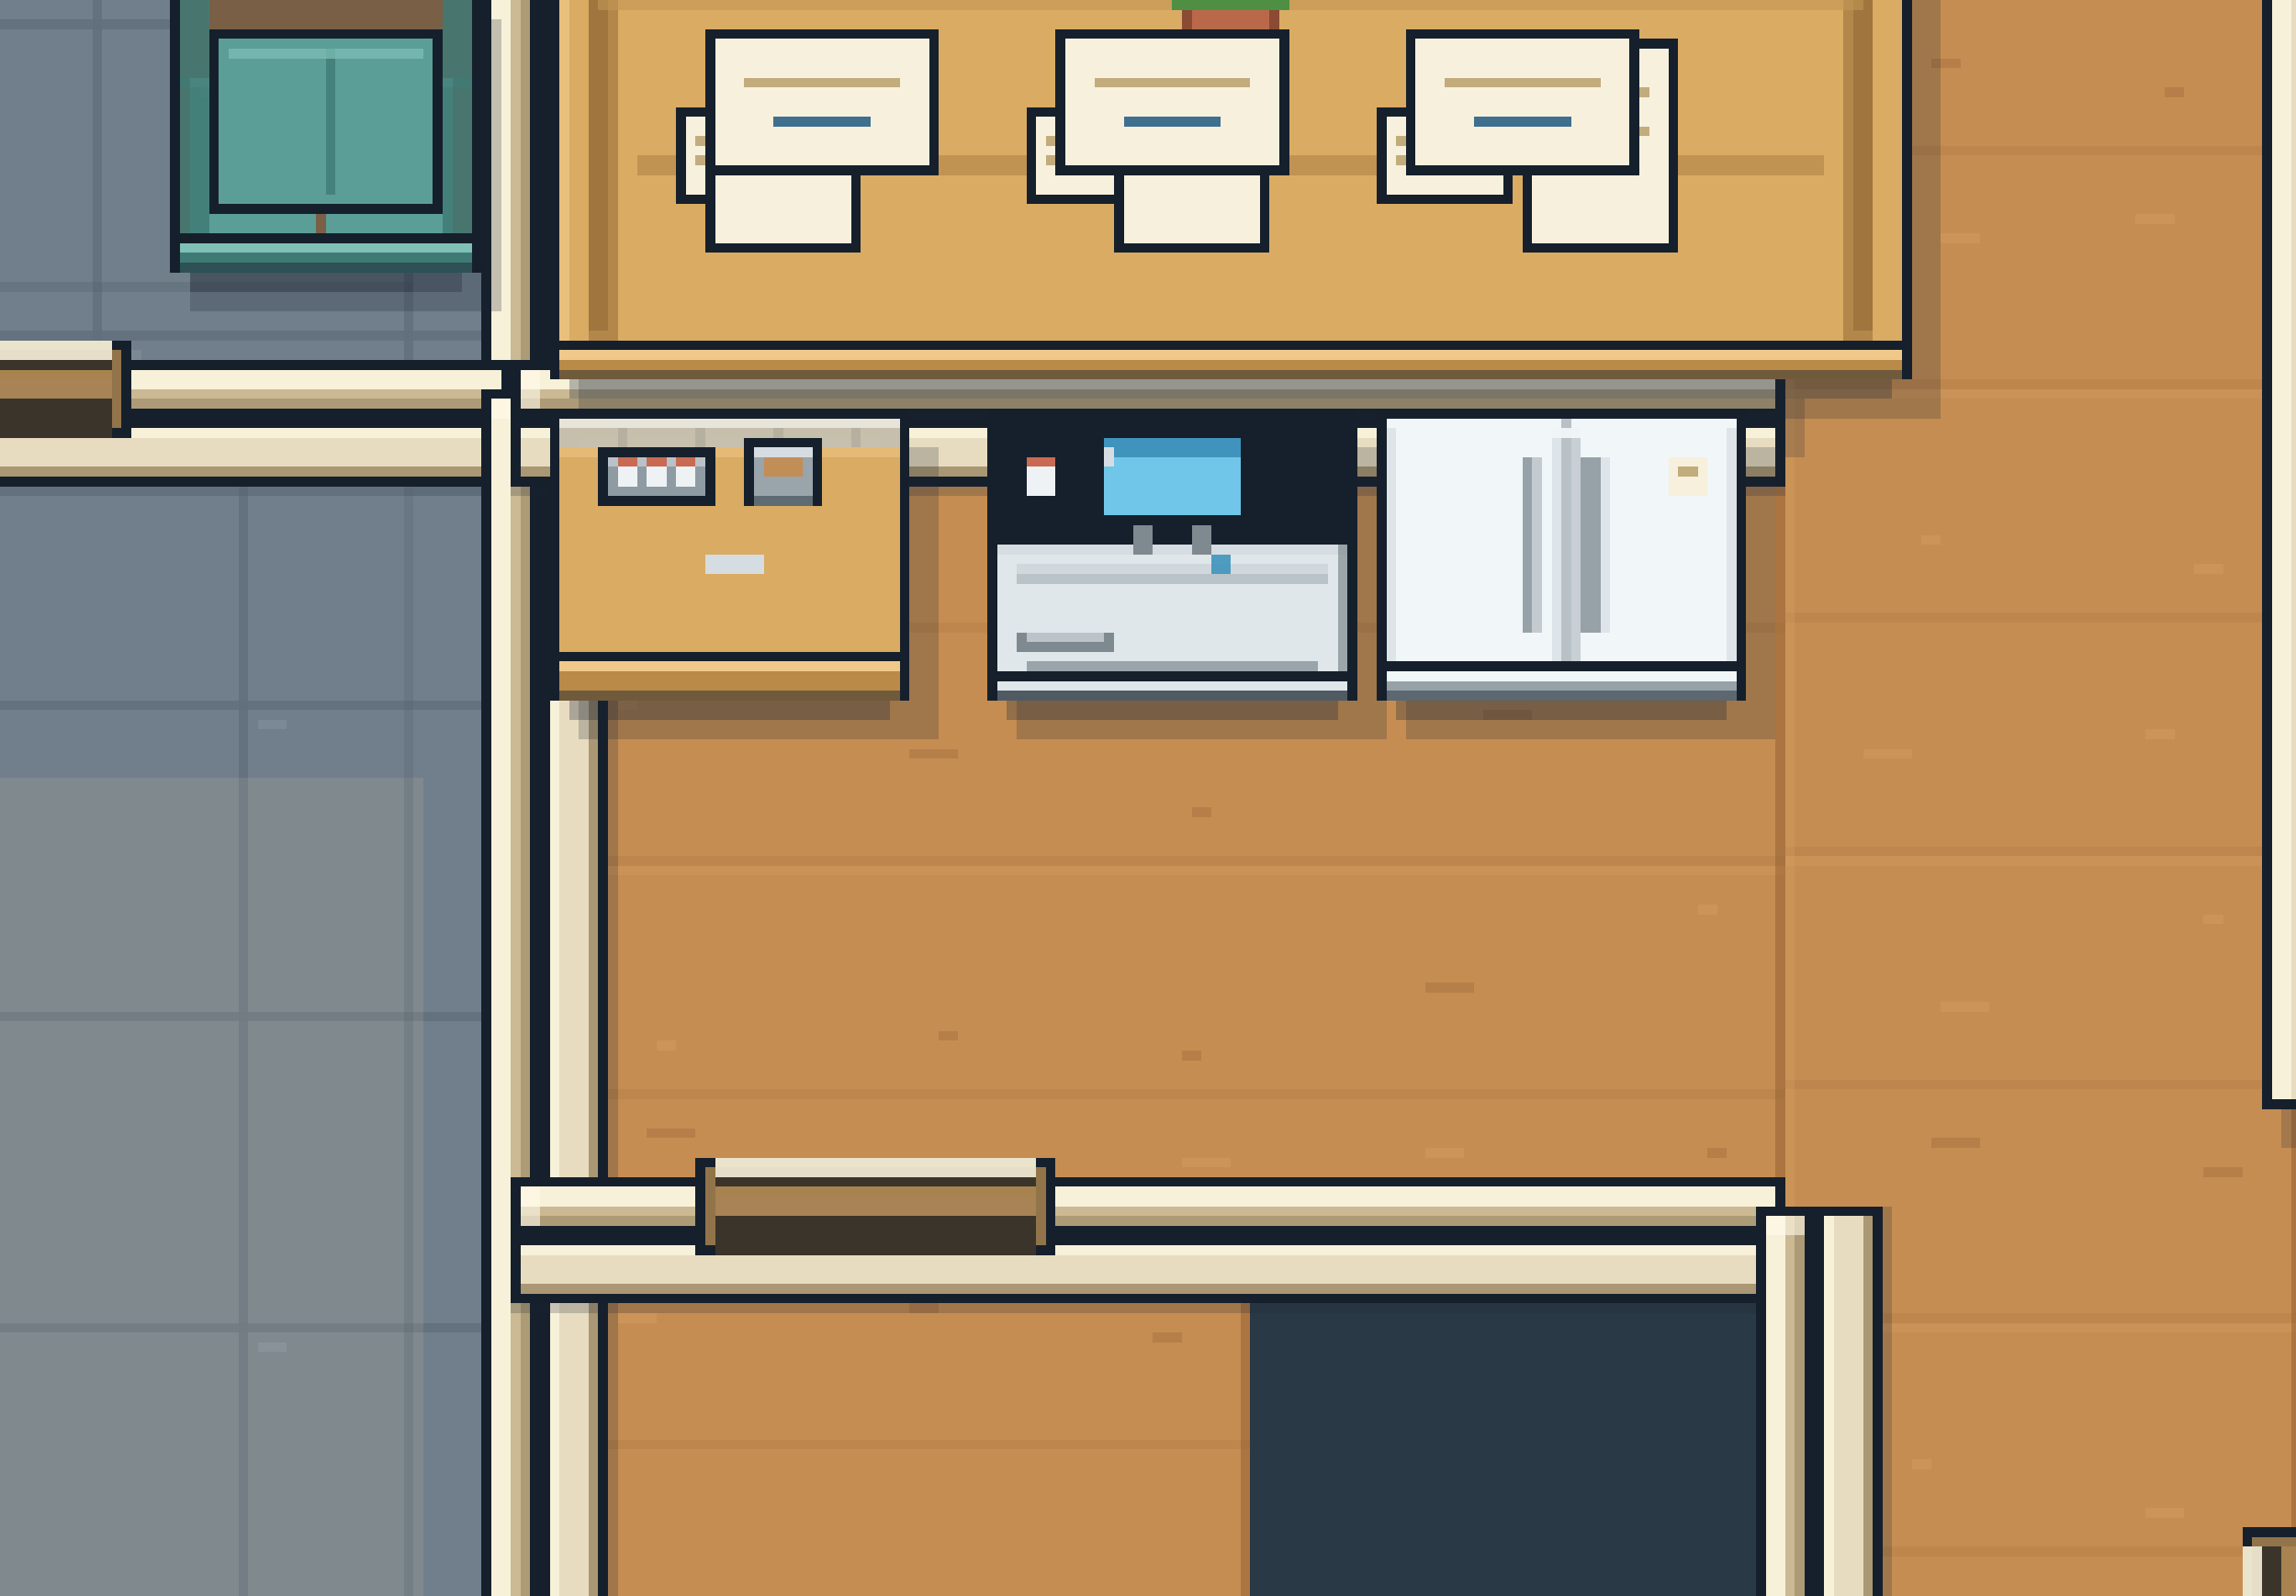
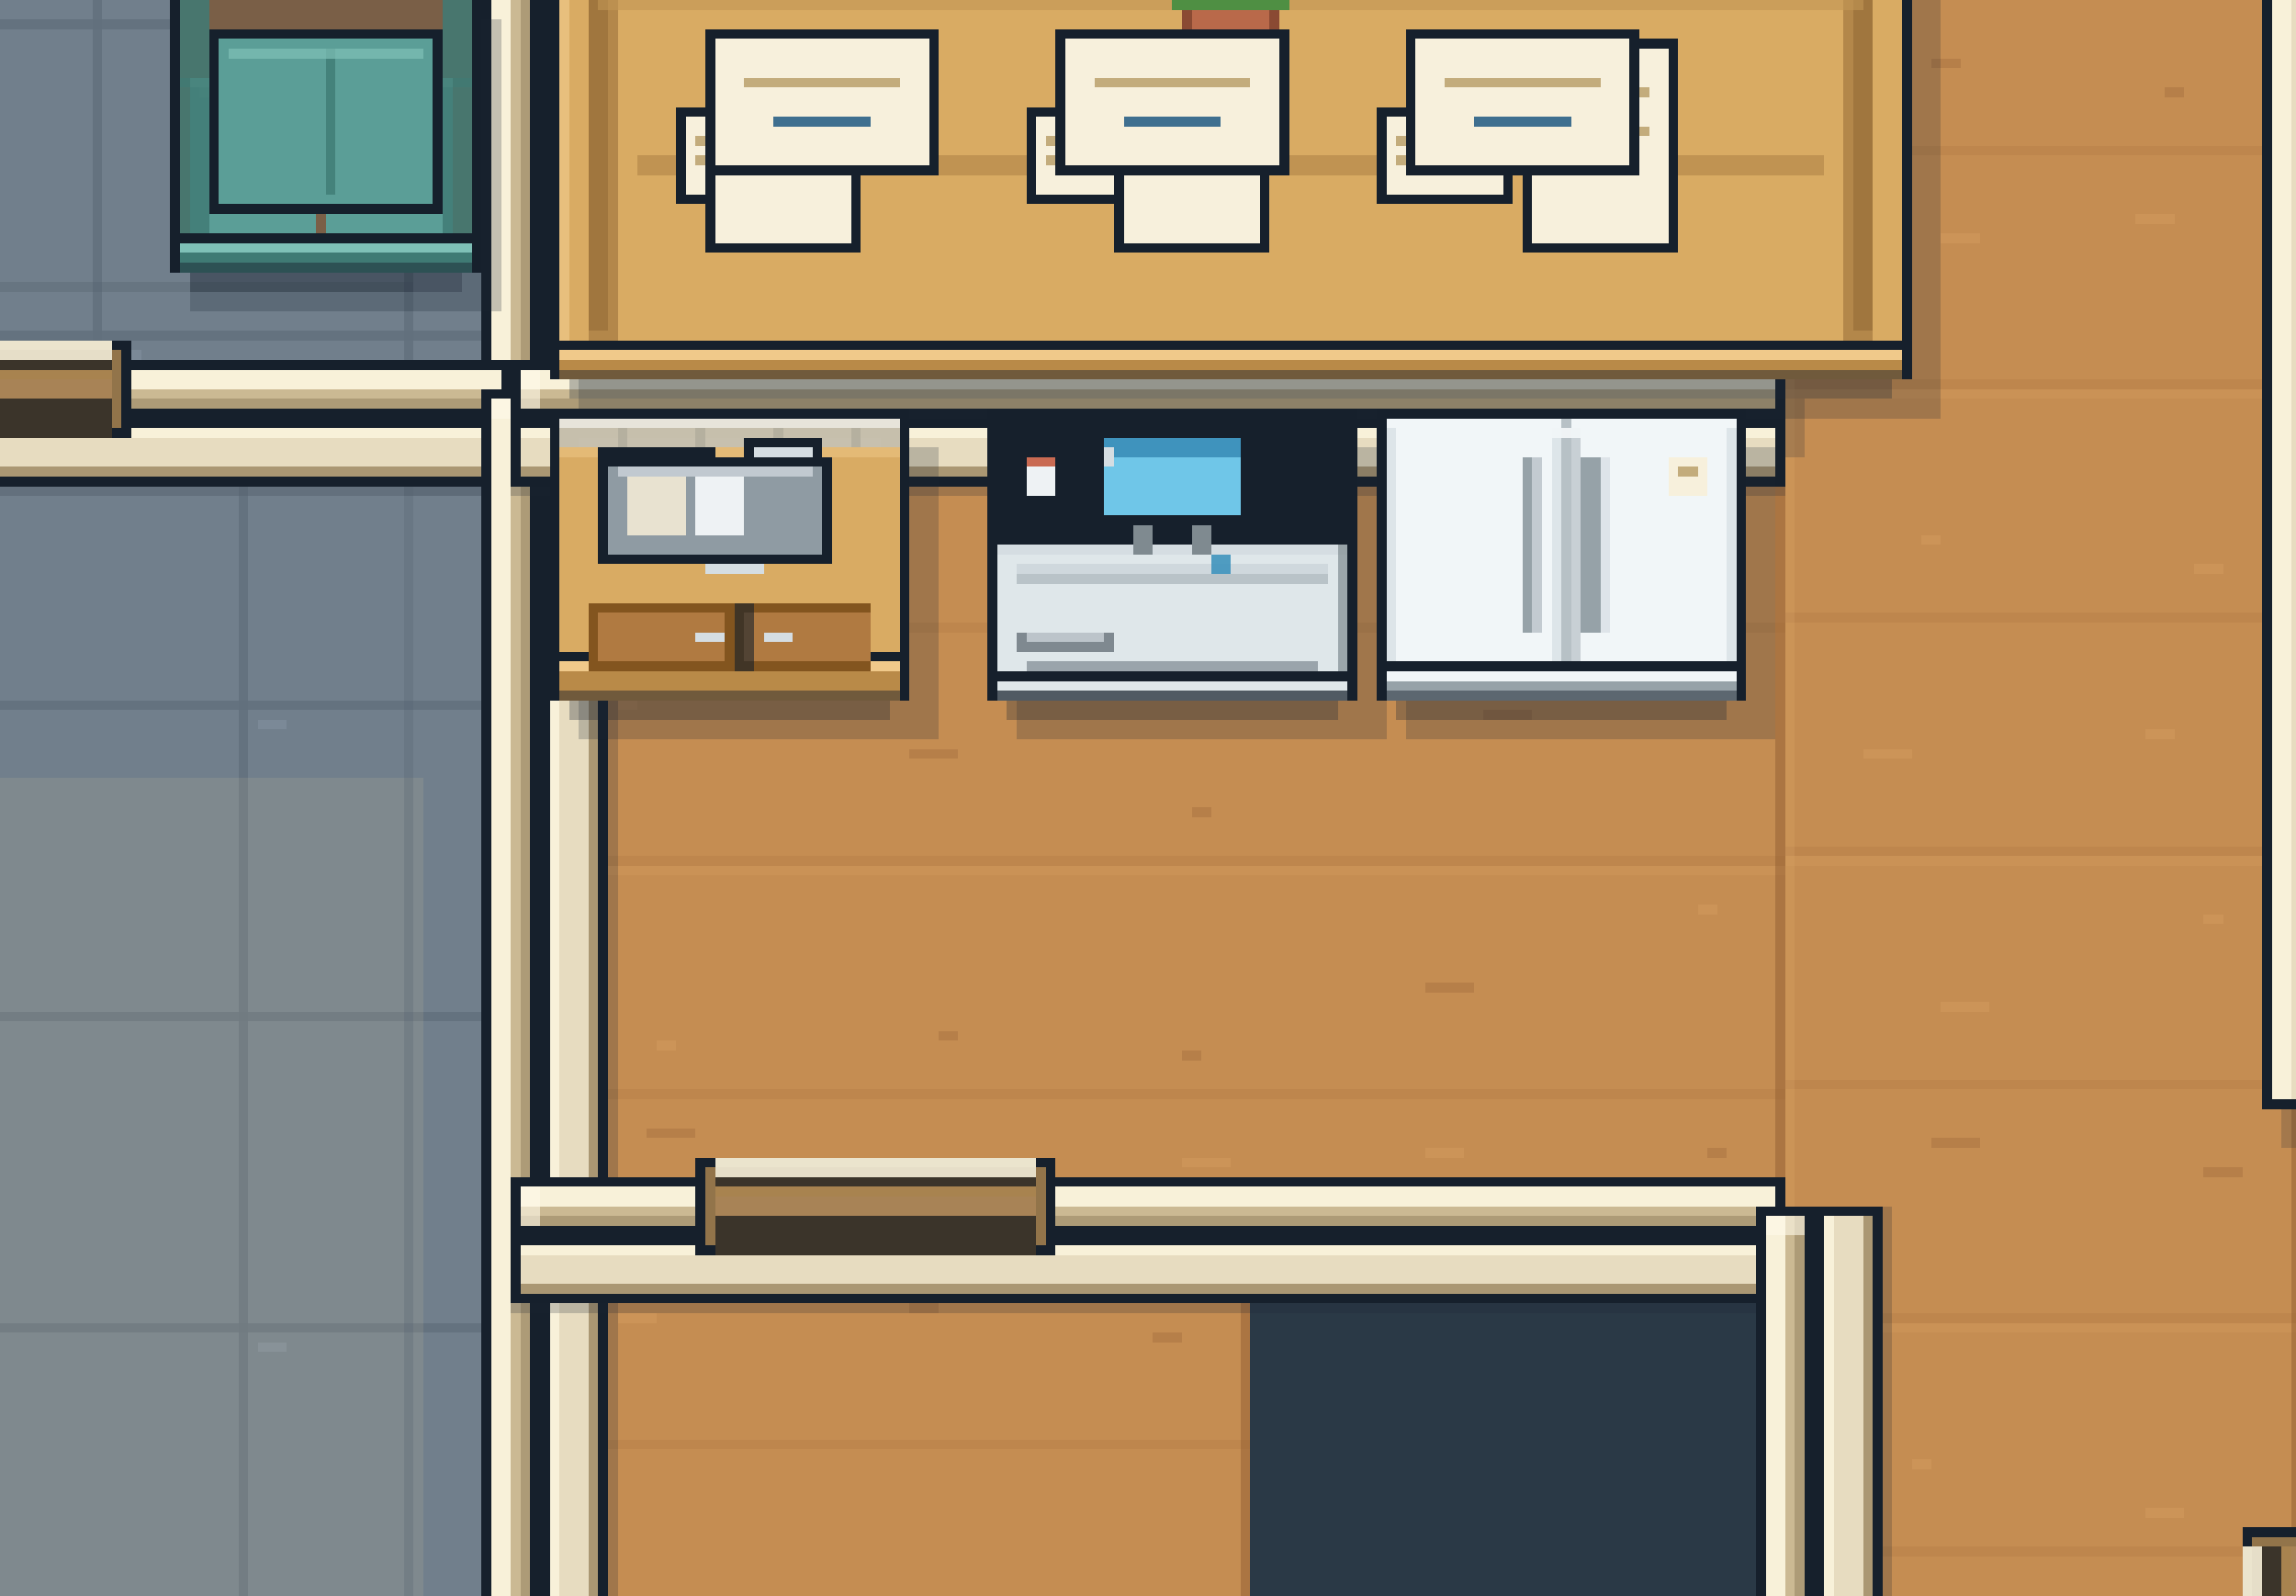
<svg xmlns="http://www.w3.org/2000/svg" width="472" height="328" viewBox="0 0 472 328" shape-rendering="crispEdges" font-family="ui-monospace, SFMono-Regular, Menlo, Consolas, monospace">
  <rect x="-923" y="-702" width="3840" height="1920" fill="#2a3946" />
  <rect x="-655" y="80" width="760" height="1098" fill="#717f8c" />
  <rect x="49" y="80" width="2" height="1098" fill="#61707c" opacity="0.85" />
  <rect x="-655" y="144" width="760" height="2" fill="#61707c" opacity="0.85" />
  <rect x="-655" y="208" width="760" height="2" fill="#61707c" opacity="0.85" />
  <rect x="-655" y="272" width="760" height="2" fill="#61707c" opacity="0.85" />
  <rect x="53" y="148" width="6" height="2" fill="#8694a1" opacity="0.5" />
  <rect x="53" y="276" width="6" height="2" fill="#8694a1" opacity="0.5" />
  <rect x="-655" y="80" width="760" height="2" fill="#8694a1" opacity="0.4" />
  <rect x="103" y="80" width="2" height="1098" fill="#54626e" opacity="0.5" />
  <rect x="-637" y="160" width="724" height="176" fill="#ffdca0" opacity="0.1" />
  <rect x="-635" y="100" width="720" height="2" fill="#8694a1" opacity="0.3" />
  <rect x="83" y="100" width="2" height="1058" fill="#54626e" opacity="0.28" />
  <rect x="-237" y="-252" width="342" height="332" fill="#717f8c" />
  <rect x="19" y="-252" width="2" height="332" fill="#61707c" opacity="0.85" />
  <rect x="83" y="-252" width="2" height="332" fill="#61707c" opacity="0.85" />
  <rect x="-237" y="4" width="342" height="2" fill="#61707c" opacity="0.85" />
  <rect x="-237" y="68" width="342" height="2" fill="#61707c" opacity="0.85" />
  <rect x="23" y="72" width="6" height="2" fill="#8694a1" opacity="0.5" />
  <rect x="87" y="8" width="6" height="2" fill="#8694a1" opacity="0.5" />
  <rect x="-237" y="78" width="342" height="2" fill="#54626e" opacity="0.5" />
  <rect x="103" y="-252" width="2" height="332" fill="#54626e" opacity="0.5" />
  <rect x="-217" y="58" width="302" height="2" fill="#54626e" opacity="0.35" />
  <rect x="83" y="-232" width="2" height="292" fill="#54626e" opacity="0.28" />
  <rect x="367" y="-114" width="106" height="580" fill="#c58d52" />
  <rect x="397" y="12" width="6" height="2" fill="#925d32" opacity="0.3" />
  <rect x="445" y="18" width="4" height="2" fill="#925d32" opacity="0.3" />
  <rect x="367" y="30" width="106" height="2" fill="#aa713d" opacity="0.26" />
  <rect x="399" y="48" width="8" height="2" fill="#dda666" opacity="0.3" />
  <rect x="439" y="44" width="8" height="2" fill="#dda666" opacity="0.3" />
  <rect x="367" y="78" width="106" height="2" fill="#aa713d" opacity="0.26" />
  <rect x="367" y="80" width="106" height="2" fill="#dda666" opacity="0.2" />
  <rect x="395" y="110" width="4" height="2" fill="#dda666" opacity="0.3" />
  <rect x="451" y="116" width="6" height="2" fill="#dda666" opacity="0.3" />
  <rect x="367" y="126" width="106" height="2" fill="#aa713d" opacity="0.26" />
  <rect x="383" y="154" width="10" height="2" fill="#dda666" opacity="0.3" />
  <rect x="441" y="150" width="6" height="2" fill="#dda666" opacity="0.3" />
  <rect x="367" y="174" width="106" height="2" fill="#aa713d" opacity="0.26" />
  <rect x="367" y="176" width="106" height="2" fill="#dda666" opacity="0.2" />
  <rect x="399" y="206" width="10" height="2" fill="#dda666" opacity="0.3" />
  <rect x="453" y="188" width="4" height="2" fill="#dda666" opacity="0.3" />
  <rect x="367" y="222" width="106" height="2" fill="#aa713d" opacity="0.26" />
  <rect x="397" y="234" width="10" height="2" fill="#925d32" opacity="0.3" />
  <rect x="453" y="240" width="8" height="2" fill="#925d32" opacity="0.3" />
  <rect x="367" y="270" width="106" height="2" fill="#aa713d" opacity="0.26" />
  <rect x="367" y="272" width="106" height="2" fill="#dda666" opacity="0.2" />
  <rect x="393" y="300" width="4" height="2" fill="#dda666" opacity="0.3" />
  <rect x="441" y="310" width="8" height="2" fill="#dda666" opacity="0.3" />
  <rect x="367" y="318" width="106" height="2" fill="#aa713d" opacity="0.26" />
  <rect x="367" y="-114" width="2" height="580" fill="#dda666" opacity="0.25" />
  <rect x="471" y="-114" width="2" height="580" fill="#925d32" opacity="0.5" />
  <rect x="105" y="-114" width="262" height="194" fill="#c58d52" />
  <rect x="127" y="16" width="8" height="2" fill="#925d32" opacity="0.3" />
  <rect x="189" y="8" width="10" height="2" fill="#dda666" opacity="0.3" />
  <rect x="105" y="30" width="262" height="2" fill="#aa713d" opacity="0.26" />
  <rect x="129" y="52" width="10" height="2" fill="#dda666" opacity="0.3" />
  <rect x="189" y="58" width="6" height="2" fill="#925d32" opacity="0.3" />
  <rect x="235" y="42" width="10" height="2" fill="#925d32" opacity="0.3" />
  <rect x="293" y="44" width="8" height="2" fill="#925d32" opacity="0.3" />
  <rect x="359" y="38" width="4" height="2" fill="#dda666" opacity="0.3" />
  <rect x="105" y="-114" width="2" height="194" fill="#dda666" opacity="0.25" />
  <rect x="105" y="78" width="262" height="2" fill="#925d32" opacity="0.5" />
  <rect x="365" y="-114" width="2" height="194" fill="#925d32" opacity="0.5" />
  <rect x="105" y="80" width="262" height="168" fill="#c58d52" />
  <rect x="105" y="80" width="262" height="2" fill="#aa713d" opacity="0.26" />
  <rect x="105" y="82" width="262" height="2" fill="#dda666" opacity="0.2" />
  <rect x="125" y="116" width="4" height="2" fill="#dda666" opacity="0.3" />
  <rect x="183" y="100" width="4" height="2" fill="#925d32" opacity="0.3" />
  <rect x="241" y="102" width="4" height="2" fill="#925d32" opacity="0.3" />
  <rect x="305" y="118" width="6" height="2" fill="#925d32" opacity="0.3" />
  <rect x="347" y="98" width="6" height="2" fill="#dda666" opacity="0.3" />
  <rect x="105" y="128" width="262" height="2" fill="#aa713d" opacity="0.26" />
  <rect x="127" y="144" width="4" height="2" fill="#dda666" opacity="0.3" />
  <rect x="187" y="154" width="10" height="2" fill="#925d32" opacity="0.3" />
  <rect x="245" y="166" width="4" height="2" fill="#925d32" opacity="0.3" />
  <rect x="305" y="146" width="10" height="2" fill="#925d32" opacity="0.3" />
  <rect x="347" y="142" width="4" height="2" fill="#dda666" opacity="0.3" />
  <rect x="105" y="176" width="262" height="2" fill="#aa713d" opacity="0.26" />
  <rect x="105" y="178" width="262" height="2" fill="#dda666" opacity="0.2" />
  <rect x="135" y="214" width="4" height="2" fill="#dda666" opacity="0.3" />
  <rect x="193" y="212" width="4" height="2" fill="#925d32" opacity="0.3" />
  <rect x="243" y="216" width="4" height="2" fill="#925d32" opacity="0.3" />
  <rect x="293" y="202" width="10" height="2" fill="#925d32" opacity="0.3" />
  <rect x="349" y="186" width="4" height="2" fill="#dda666" opacity="0.3" />
  <rect x="105" y="224" width="262" height="2" fill="#aa713d" opacity="0.26" />
  <rect x="133" y="232" width="10" height="2" fill="#925d32" opacity="0.3" />
  <rect x="193" y="238" width="10" height="2" fill="#dda666" opacity="0.3" />
  <rect x="243" y="238" width="10" height="2" fill="#dda666" opacity="0.3" />
  <rect x="293" y="236" width="8" height="2" fill="#dda666" opacity="0.3" />
  <rect x="351" y="236" width="4" height="2" fill="#925d32" opacity="0.3" />
  <rect x="105" y="80" width="262" height="2" fill="#dda666" opacity="0.4" />
  <rect x="105" y="80" width="2" height="168" fill="#dda666" opacity="0.25" />
  <rect x="105" y="246" width="262" height="2" fill="#925d32" opacity="0.5" />
  <rect x="365" y="80" width="2" height="168" fill="#925d32" opacity="0.5" />
  <rect x="105" y="248" width="152" height="280" fill="#c58d52" />
  <rect x="105" y="248" width="152" height="2" fill="#aa713d" opacity="0.26" />
  <rect x="105" y="250" width="152" height="2" fill="#dda666" opacity="0.2" />
  <rect x="127" y="270" width="8" height="2" fill="#dda666" opacity="0.3" />
  <rect x="187" y="268" width="6" height="2" fill="#925d32" opacity="0.3" />
  <rect x="237" y="274" width="6" height="2" fill="#925d32" opacity="0.3" />
  <rect x="105" y="296" width="152" height="2" fill="#aa713d" opacity="0.26" />
  <rect x="105" y="248" width="152" height="2" fill="#dda666" opacity="0.4" />
  <rect x="105" y="248" width="2" height="280" fill="#dda666" opacity="0.25" />
  <rect x="255" y="248" width="2" height="280" fill="#925d32" opacity="0.5" />
  <rect x="103" y="-244" width="12" height="332" fill="#1b2531" opacity="0.2" />
  <rect x="99" y="-252" width="12" height="332" fill="#16202c" />
  <rect x="101" y="-250" width="8" height="328" fill="#e7dcc0" />
  <rect x="101" y="-250" width="4" height="328" fill="#f8f1d9" />
  <rect x="107" y="-250" width="2" height="328" fill="#a38f6a" opacity="0.85" />
  <rect x="105" y="-250" width="2" height="328" fill="#b59c6e" opacity="0.55" />
  <rect x="111" y="-252" width="14" height="332" fill="#16202c" />
  <rect x="113" y="-250" width="10" height="328" fill="#e7dcc0" />
  <rect x="113" y="-250" width="2" height="328" fill="#f8f1d9" />
  <rect x="121" y="-250" width="2" height="328" fill="#a38f6a" opacity="0.9" />
  <rect x="125" y="-252" width="2" height="332" fill="#1b2531" opacity="0.22" />
  <rect x="-233" y="82" width="342" height="12" fill="#1b2531" opacity="0.2" />
  <rect x="-237" y="74" width="342" height="12" fill="#16202c" />
  <rect x="-235" y="76" width="338" height="8" fill="#e7dcc0" />
  <rect x="-235" y="76" width="338" height="4" fill="#f8f1d9" />
  <rect x="-235" y="82" width="338" height="2" fill="#a38f6a" opacity="0.85" />
  <rect x="-235" y="80" width="338" height="2" fill="#b59c6e" opacity="0.55" />
  <rect x="-237" y="86" width="342" height="14" fill="#16202c" />
  <rect x="-235" y="88" width="338" height="10" fill="#e7dcc0" />
  <rect x="-235" y="88" width="338" height="2" fill="#f8f1d9" />
  <rect x="-235" y="96" width="338" height="2" fill="#a38f6a" opacity="0.9" />
  <rect x="-237" y="100" width="342" height="2" fill="#1b2531" opacity="0.22" />
  <rect x="103" y="88" width="12" height="1098" fill="#1b2531" opacity="0.2" />
  <rect x="99" y="80" width="12" height="1098" fill="#16202c" />
  <rect x="101" y="82" width="8" height="1094" fill="#e7dcc0" />
  <rect x="101" y="82" width="4" height="1094" fill="#f8f1d9" />
  <rect x="107" y="82" width="2" height="1094" fill="#a38f6a" opacity="0.85" />
  <rect x="105" y="82" width="2" height="1094" fill="#b59c6e" opacity="0.55" />
  <rect x="101" y="82" width="8" height="4" fill="#fffaea" opacity="0.6" />
  <rect x="111" y="80" width="14" height="1098" fill="#16202c" />
  <rect x="113" y="82" width="10" height="1094" fill="#e7dcc0" />
  <rect x="113" y="82" width="2" height="1094" fill="#f8f1d9" />
  <rect x="121" y="82" width="2" height="1094" fill="#a38f6a" opacity="0.9" />
  <rect x="125" y="80" width="2" height="1098" fill="#1b2531" opacity="0.22" />
  <rect x="109" y="82" width="262" height="12" fill="#1b2531" opacity="0.2" />
  <rect x="105" y="74" width="262" height="12" fill="#16202c" />
  <rect x="107" y="76" width="258" height="8" fill="#e7dcc0" />
  <rect x="107" y="76" width="258" height="4" fill="#f8f1d9" />
  <rect x="107" y="82" width="258" height="2" fill="#a38f6a" opacity="0.85" />
  <rect x="107" y="80" width="258" height="2" fill="#b59c6e" opacity="0.55" />
  <rect x="107" y="76" width="4" height="8" fill="#fffaea" opacity="0.6" />
  <rect x="105" y="86" width="262" height="14" fill="#16202c" />
  <rect x="107" y="88" width="258" height="10" fill="#e7dcc0" />
  <rect x="107" y="88" width="258" height="2" fill="#f8f1d9" />
  <rect x="107" y="96" width="258" height="2" fill="#a38f6a" opacity="0.9" />
  <rect x="105" y="100" width="262" height="2" fill="#1b2531" opacity="0.22" />
  <rect x="109" y="250" width="262" height="12" fill="#1b2531" opacity="0.2" />
  <rect x="105" y="242" width="262" height="12" fill="#16202c" />
  <rect x="107" y="244" width="258" height="8" fill="#e7dcc0" />
  <rect x="107" y="244" width="258" height="4" fill="#f8f1d9" />
  <rect x="107" y="250" width="258" height="2" fill="#a38f6a" opacity="0.85" />
  <rect x="107" y="248" width="258" height="2" fill="#b59c6e" opacity="0.55" />
  <rect x="107" y="244" width="4" height="8" fill="#fffaea" opacity="0.6" />
  <rect x="105" y="254" width="262" height="14" fill="#16202c" />
  <rect x="107" y="256" width="258" height="10" fill="#e7dcc0" />
  <rect x="107" y="256" width="258" height="2" fill="#f8f1d9" />
  <rect x="107" y="264" width="258" height="2" fill="#a38f6a" opacity="0.9" />
  <rect x="105" y="268" width="262" height="2" fill="#1b2531" opacity="0.22" />
  <rect x="365" y="256" width="12" height="280" fill="#1b2531" opacity="0.2" />
  <rect x="361" y="248" width="12" height="280" fill="#16202c" />
  <rect x="363" y="250" width="8" height="276" fill="#e7dcc0" />
  <rect x="363" y="250" width="4" height="276" fill="#f8f1d9" />
  <rect x="369" y="250" width="2" height="276" fill="#a38f6a" opacity="0.85" />
  <rect x="367" y="250" width="2" height="276" fill="#b59c6e" opacity="0.55" />
  <rect x="363" y="250" width="8" height="4" fill="#fffaea" opacity="0.6" />
  <rect x="373" y="248" width="14" height="280" fill="#16202c" />
  <rect x="375" y="250" width="10" height="276" fill="#e7dcc0" />
  <rect x="375" y="250" width="2" height="276" fill="#f8f1d9" />
  <rect x="383" y="250" width="2" height="276" fill="#a38f6a" opacity="0.9" />
  <rect x="387" y="248" width="2" height="280" fill="#1b2531" opacity="0.22" />
  <rect x="469" y="322" width="14" height="214" fill="#1b2531" opacity="0.2" />
  <rect x="465" y="314" width="14" height="214" fill="#16202c" />
  <rect x="467" y="316" width="10" height="210" fill="#e7dcc0" />
  <rect x="467" y="316" width="4" height="210" fill="#f8f1d9" />
  <rect x="467" y="316" width="10" height="4" fill="#fffaea" opacity="0.6" />
  <rect x="469" y="-108" width="14" height="344" fill="#1b2531" opacity="0.2" />
  <rect x="465" y="-116" width="14" height="344" fill="#16202c" />
  <rect x="467" y="-114" width="10" height="340" fill="#e7dcc0" />
  <rect x="467" y="-114" width="4" height="340" fill="#f8f1d9" />
  <rect x="-163" y="70" width="190" height="20" fill="#3b342a" />
  <rect x="25" y="70" width="2" height="20" fill="#16202c" />
  <rect x="23" y="70" width="2" height="20" fill="#b59c6e" opacity="0.8" />
  <rect x="-161" y="76" width="186" height="6" fill="#a88356" />
  <rect x="-161" y="76" width="186" height="2" fill="#a8834f" opacity="0.9" />
  <rect x="-161" y="70" width="186" height="2" fill="#fffaea" opacity="0.28" />
  <rect x="23" y="70" width="4" height="20" fill="#16202c" />
  <rect x="23" y="72" width="2" height="16" fill="#a8834f" opacity="0.85" />
  <rect x="-159" y="70" width="182" height="4" fill="#f8f1d9" opacity="0.9" />
  <rect x="143" y="238" width="74" height="20" fill="#3b342a" />
  <rect x="143" y="238" width="2" height="20" fill="#16202c" />
  <rect x="215" y="238" width="2" height="20" fill="#16202c" />
  <rect x="145" y="238" width="2" height="20" fill="#b59c6e" opacity="0.8" />
  <rect x="213" y="238" width="2" height="20" fill="#b59c6e" opacity="0.8" />
  <rect x="145" y="244" width="70" height="6" fill="#a88356" />
  <rect x="145" y="244" width="70" height="2" fill="#a8834f" opacity="0.9" />
  <rect x="145" y="238" width="70" height="2" fill="#fffaea" opacity="0.28" />
  <rect x="143" y="238" width="4" height="20" fill="#16202c" />
  <rect x="213" y="238" width="4" height="20" fill="#16202c" />
  <rect x="145" y="240" width="2" height="16" fill="#a8834f" opacity="0.85" />
  <rect x="213" y="240" width="2" height="16" fill="#a8834f" opacity="0.85" />
  <rect x="147" y="238" width="66" height="4" fill="#f8f1d9" opacity="0.9" />
  <rect x="461" y="314" width="22" height="92" fill="#3b342a" />
  <rect x="461" y="314" width="22" height="2" fill="#16202c" />
  <rect x="461" y="316" width="22" height="2" fill="#b59c6e" opacity="0.8" />
  <rect x="469" y="316" width="6" height="88" fill="#a88356" />
  <rect x="469" y="316" width="2" height="88" fill="#a8834f" opacity="0.9" />
  <rect x="461" y="316" width="2" height="88" fill="#fffaea" opacity="0.28" />
  <rect x="461" y="314" width="22" height="4" fill="#16202c" />
  <rect x="463" y="316" width="18" height="2" fill="#a8834f" opacity="0.85" />
  <rect x="461" y="318" width="4" height="84" fill="#f8f1d9" opacity="0.9" />
  <rect x="39" y="4" width="64" height="60" fill="#1b2531" opacity="0.24" />
  <rect x="35" y="-4" width="64" height="60" fill="#16202c" />
  <rect x="37" y="-2" width="60" height="56" fill="#7a5f47" />
  <rect x="37" y="-2" width="60" height="18" fill="#7a5f47" />
  <rect x="37" y="16" width="60" height="2" fill="#3f7a74" opacity="0.7" />
  <rect x="39" y="16" width="26" height="34" fill="#5b9e97" />
  <rect x="39" y="16" width="26" height="2" fill="#7fc0b7" />
  <rect x="41" y="18" width="22" height="2" fill="#7fc0b7" opacity="0.4" />
  <rect x="67" y="16" width="26" height="34" fill="#5b9e97" />
  <rect x="67" y="16" width="26" height="2" fill="#7fc0b7" />
  <rect x="69" y="18" width="22" height="2" fill="#7fc0b7" opacity="0.4" />
  <rect x="37" y="52" width="60" height="2" fill="#3f7a74" opacity="0.6" />
  <rect x="37" y="-2" width="6" height="56" fill="#3f7a74" opacity="0.85" />
  <rect x="91" y="-2" width="6" height="56" fill="#3f7a74" opacity="0.85" />
  <rect x="39" y="52" width="56" height="2" fill="#16202c" opacity="0.4" />
  <rect x="39" y="56" width="56" height="4" fill="#1b2531" opacity="0.3" />
  <rect x="35" y="48" width="64" height="8" fill="#16202c" />
  <rect x="37" y="50" width="60" height="6" fill="#3f7a74" />
  <rect x="37" y="50" width="60" height="2" fill="#7fc0b7" />
  <rect x="37" y="54" width="60" height="2" fill="#16202c" opacity="0.45" />
  <rect x="43" y="6" width="48" height="38" fill="#16202c" />
  <rect x="45" y="8" width="44" height="34" fill="#5b9e97" />
  <rect x="67" y="10" width="2" height="30" fill="#3f7a74" opacity="0.8" />
  <rect x="47" y="10" width="40" height="2" fill="#7fc0b7" opacity="0.7" />
  <rect x="119" y="-2" width="280" height="88" fill="#1b2531" opacity="0.22" />
  <rect x="113" y="-10" width="280" height="88" fill="#16202c" />
  <rect x="115" y="-8" width="276" height="84" fill="#d9ab63" />
  <rect x="115" y="-8" width="2" height="84" fill="#f0c98a" opacity="0.65" />
  <rect x="115" y="72" width="276" height="4" fill="#a97a3f" />
  <rect x="115" y="74" width="276" height="2" fill="#855c2c" opacity="0.8" />
  <rect x="121" y="-4" width="6" height="76" fill="#855c2c" opacity="0.45" />
  <rect x="379" y="-4" width="6" height="76" fill="#855c2c" opacity="0.45" />
  <rect x="121" y="70" width="264" height="4" fill="#a97a3f" opacity="0.85" />
  <rect x="121" y="0" width="4" height="68" fill="#855c2c" opacity="0.4" />
  <rect x="381" y="0" width="4" height="68" fill="#855c2c" opacity="0.4" />
  <rect x="123" y="0" width="260" height="2" fill="#c19653" opacity="0.6" />
  <rect x="131" y="32" width="244" height="4" fill="#855c2c" opacity="0.3" />
  <rect x="139" y="22" width="28" height="20" fill="#16202c" />
  <rect x="141" y="24" width="24" height="16" fill="#f7f0dc" />
  <rect x="143" y="28" width="20" height="2" fill="#c3ac7c" />
  <rect x="143" y="32" width="16" height="2" fill="#c3ac7c" />
  <rect x="211" y="22" width="28" height="20" fill="#16202c" />
  <rect x="213" y="24" width="24" height="16" fill="#f7f0dc" />
  <rect x="215" y="28" width="20" height="2" fill="#c3ac7c" />
  <rect x="215" y="32" width="16" height="2" fill="#c3ac7c" />
  <rect x="283" y="22" width="28" height="20" fill="#16202c" />
  <rect x="285" y="24" width="24" height="16" fill="#f7f0dc" />
  <rect x="287" y="28" width="20" height="2" fill="#c3ac7c" />
  <rect x="287" y="32" width="16" height="2" fill="#c3ac7c" />
  <rect x="243" y="2" width="20" height="12" fill="#8a4a33" />
  <rect x="245" y="2" width="16" height="10" fill="#b9694a" />
  <rect x="241" y="-8" width="24" height="10" fill="#4f8f43" />
  <rect x="145" y="8" width="32" height="44" fill="#16202c" />
  <rect x="147" y="10" width="28" height="40" fill="#f7f0dc" />
  <rect x="151" y="18" width="20" height="2" fill="#c3ac7c" />
  <rect x="151" y="26" width="20" height="2" fill="#c3ac7c" />
  <rect x="151" y="34" width="12" height="2" fill="#c3ac7c" />
  <rect x="229" y="8" width="32" height="44" fill="#16202c" />
  <rect x="231" y="10" width="28" height="40" fill="#f7f0dc" />
  <rect x="235" y="18" width="20" height="2" fill="#c3ac7c" />
  <rect x="235" y="26" width="20" height="2" fill="#c3ac7c" />
  <rect x="235" y="34" width="12" height="2" fill="#c3ac7c" />
  <rect x="313" y="8" width="32" height="44" fill="#16202c" />
  <rect x="315" y="10" width="28" height="40" fill="#f7f0dc" />
  <rect x="319" y="18" width="20" height="2" fill="#c3ac7c" />
  <rect x="319" y="26" width="20" height="2" fill="#c3ac7c" />
  <rect x="319" y="34" width="12" height="2" fill="#c3ac7c" />
  <rect x="117" y="78" width="272" height="4" fill="#1b2531" opacity="0.3" />
  <rect x="113" y="70" width="280" height="8" fill="#16202c" />
  <rect x="115" y="72" width="276" height="6" fill="#b98a48" />
  <rect x="115" y="72" width="276" height="2" fill="#f0c98a" />
  <rect x="115" y="76" width="276" height="2" fill="#16202c" opacity="0.45" />
  <rect x="145" y="6" width="48" height="30" fill="#16202c" />
  <rect x="147" y="8" width="44" height="26" fill="#f7f0dc" />
  <rect x="153" y="16" width="32" height="2" fill="#c3ac7c" />
  <rect x="159" y="24" width="20" height="2" fill="#3f6f8f" />
  <rect x="217" y="6" width="48" height="30" fill="#16202c" />
  <rect x="219" y="8" width="44" height="26" fill="#f7f0dc" />
  <rect x="225" y="16" width="32" height="2" fill="#c3ac7c" />
  <rect x="231" y="24" width="20" height="2" fill="#3f6f8f" />
  <rect x="289" y="6" width="48" height="30" fill="#16202c" />
  <rect x="291" y="8" width="44" height="26" fill="#f7f0dc" />
  <rect x="297" y="16" width="32" height="2" fill="#c3ac7c" />
  <rect x="303" y="24" width="20" height="2" fill="#3f6f8f" />
  <rect x="119" y="92" width="74" height="60" fill="#1b2531" opacity="0.22" />
  <rect x="113" y="84" width="74" height="60" fill="#16202c" />
  <rect x="115" y="86" width="70" height="56" fill="#d9ab63" />
  <rect x="115" y="86" width="70" height="2" fill="#f0c98a" />
  <rect x="119" y="90" width="62" height="2" fill="#f0c98a" opacity="0.5" />
  <rect x="117" y="138" width="66" height="2" fill="#c19653" opacity="0.7" />
  <rect x="145" y="114" width="12" height="4" fill="#d5dde2" />
  <rect x="115" y="86" width="70" height="6" fill="#c4c1b4" opacity="0.9" />
  <rect x="115" y="86" width="70" height="2" fill="#eceae2" opacity="0.85" />
  <rect x="127" y="88" width="2" height="4" fill="#aeaa9a" opacity="0.7" />
  <rect x="143" y="88" width="2" height="4" fill="#aeaa9a" opacity="0.7" />
  <rect x="159" y="88" width="2" height="4" fill="#aeaa9a" opacity="0.7" />
  <rect x="175" y="88" width="2" height="4" fill="#aeaa9a" opacity="0.7" />
  <rect x="115" y="92" width="70" height="2" fill="#f0c98a" opacity="0.5" />
  <rect x="115" y="136" width="70" height="6" fill="#a97a3f" />
  <rect x="115" y="140" width="70" height="2" fill="#855c2c" opacity="0.85" />
  <rect x="117" y="138" width="66" height="2" fill="#16202c" opacity="0.4" />
  <rect x="123" y="92" width="24" height="12" fill="#16202c" />
  <rect x="125" y="94" width="20" height="8" fill="#8f9ba3" />
  <rect x="125" y="94" width="20" height="2" fill="#c3ccd1" opacity="0.8" />
  <rect x="127" y="94" width="4" height="6" fill="#eef2f4" />
  <rect x="127" y="94" width="4" height="2" fill="#c96a52" />
  <rect x="133" y="94" width="4" height="6" fill="#eef2f4" />
  <rect x="133" y="94" width="4" height="2" fill="#c96a52" />
  <rect x="139" y="94" width="4" height="6" fill="#eef2f4" />
  <rect x="139" y="94" width="4" height="2" fill="#c96a52" />
  <rect x="153" y="90" width="16" height="14" fill="#16202c" />
  <rect x="155" y="92" width="12" height="10" fill="#9aa4ab" />
  <rect x="155" y="92" width="12" height="2" fill="#d5dde2" />
  <rect x="157" y="94" width="8" height="4" fill="#c98b4a" opacity="0.85" />
  <rect x="155" y="102" width="12" height="2" fill="#5f6a72" />
  <rect x="117" y="144" width="66" height="4" fill="#1b2531" opacity="0.3" />
  <rect x="113" y="134" width="74" height="10" fill="#16202c" />
  <rect x="115" y="136" width="70" height="8" fill="#b98a48" />
  <rect x="115" y="136" width="70" height="2" fill="#f0c98a" />
  <rect x="115" y="142" width="70" height="2" fill="#16202c" opacity="0.45" />
+   <rect x="123" y="94" width="48" height="22" fill="#16202c" />
+   <rect x="125" y="96" width="44" height="18" fill="#8f9ba3" />
+   <rect x="129" y="98" width="12" height="12" fill="#e8e2d0" />
+   <rect x="143" y="98" width="10" height="12" fill="#eef2f4" />
+   <rect x="127" y="96" width="40" height="2" fill="#d5dde2" opacity="0.7" />
+   <rect x="121" y="124" width="58" height="14" fill="#83551f" />
+   <rect x="123" y="126" width="26" height="10" fill="#b07a41" />
+   <rect x="153" y="126" width="26" height="10" fill="#b07a41" />
+   <rect x="151" y="124" width="4" height="14" fill="#16202c" opacity="0.6" />
+   <rect x="143" y="130" width="6" height="2" fill="#d5dde2" />
+   <rect x="157" y="130" width="6" height="2" fill="#d5dde2" />
  <rect x="209" y="92" width="76" height="60" fill="#1b2531" opacity="0.22" />
  <rect x="203" y="84" width="76" height="60" fill="#16202c" />
  <rect x="205" y="112" width="72" height="30" fill="#dfe7ea" />
  <rect x="205" y="112" width="72" height="2" fill="#d5dde2" />
  <rect x="275" y="112" width="2" height="30" fill="#7f8a90" opacity="0.7" />
  <rect x="225" y="88" width="32" height="20" fill="#16202c" />
  <rect x="227" y="90" width="28" height="16" fill="#6fc6e8" />
  <rect x="227" y="90" width="28" height="4" fill="#3f93bd" />
  <rect x="227" y="92" width="2" height="4" fill="#d5dde2" />
  <rect x="233" y="108" width="4" height="6" fill="#7f8a90" />
  <rect x="245" y="108" width="4" height="6" fill="#7f8a90" />
  <rect x="209" y="116" width="64" height="4" fill="#b9c3c8" />
  <rect x="209" y="116" width="64" height="2" fill="#d5dde2" opacity="0.8" />
  <rect x="211" y="136" width="60" height="4" fill="#9aa4ab" />
  <rect x="209" y="130" width="20" height="4" fill="#5f6a72" opacity="0.75" />
  <rect x="211" y="130" width="16" height="2" fill="#d5dde2" opacity="0.7" />
  <rect x="249" y="114" width="4" height="4" fill="#3f93bd" opacity="0.9" />
  <rect x="209" y="92" width="10" height="12" fill="#16202c" />
  <rect x="211" y="94" width="6" height="8" fill="#eef2f4" />
  <rect x="211" y="94" width="6" height="2" fill="#c96a52" />
  <rect x="207" y="140" width="68" height="2" fill="#16202c" opacity="0.5" />
  <rect x="207" y="144" width="68" height="4" fill="#1b2531" opacity="0.3" />
  <rect x="203" y="138" width="76" height="6" fill="#16202c" />
  <rect x="205" y="140" width="72" height="4" fill="#7f8a90" />
  <rect x="205" y="140" width="72" height="2" fill="#dfe7ea" />
  <rect x="205" y="142" width="72" height="2" fill="#16202c" opacity="0.45" />
  <rect x="289" y="92" width="76" height="60" fill="#1b2531" opacity="0.22" />
  <rect x="283" y="84" width="76" height="60" fill="#16202c" />
  <rect x="285" y="86" width="72" height="56" fill="#dde5e9" />
  <rect x="285" y="86" width="72" height="2" fill="#f1f6f8" />
  <rect x="287" y="88" width="32" height="52" fill="#f1f6f8" />
  <rect x="323" y="88" width="32" height="52" fill="#f1f6f8" />
  <rect x="321" y="86" width="2" height="56" fill="#b7c1c6" />
  <rect x="313" y="94" width="4" height="36" fill="#96a2a8" />
  <rect x="325" y="94" width="4" height="36" fill="#96a2a8" />
  <rect x="315" y="94" width="2" height="36" fill="#d5dde2" opacity="0.7" />
  <rect x="329" y="94" width="2" height="36" fill="#d5dde2" opacity="0.7" />
  <rect x="323" y="88" width="2" height="52" fill="#b7c1c6" opacity="0.7" />
  <rect x="289" y="90" width="26" height="2" fill="#f1f6f8" opacity="1" />
  <rect x="343" y="94" width="8" height="8" fill="#f7f0dc" />
  <rect x="345" y="96" width="4" height="2" fill="#c3ac7c" />
  <rect x="287" y="88" width="68" height="2" fill="#f1f6f8" opacity="0.95" />
  <rect x="287" y="138" width="68" height="4" fill="#16202c" opacity="0.45" />
  <rect x="287" y="144" width="68" height="4" fill="#1b2531" opacity="0.3" />
  <rect x="283" y="136" width="76" height="8" fill="#16202c" />
  <rect x="285" y="138" width="72" height="6" fill="#96a2a8" />
  <rect x="285" y="138" width="72" height="2" fill="#f1f6f8" />
  <rect x="285" y="142" width="72" height="2" fill="#16202c" opacity="0.45" />
</svg>
